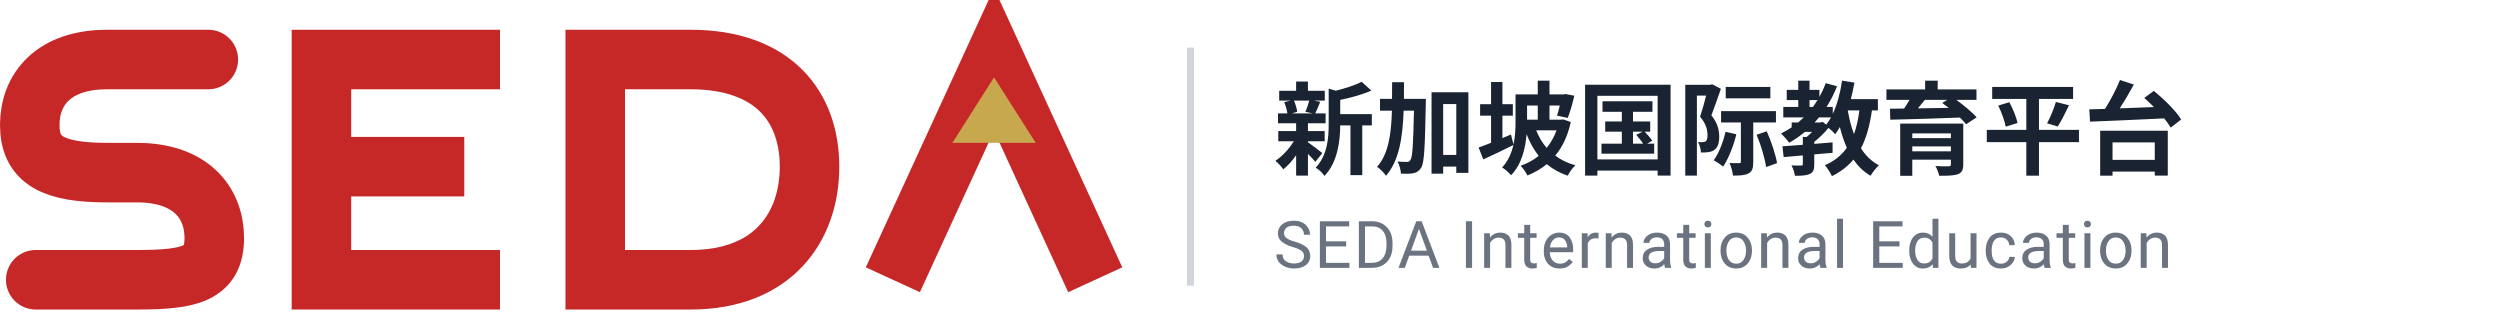
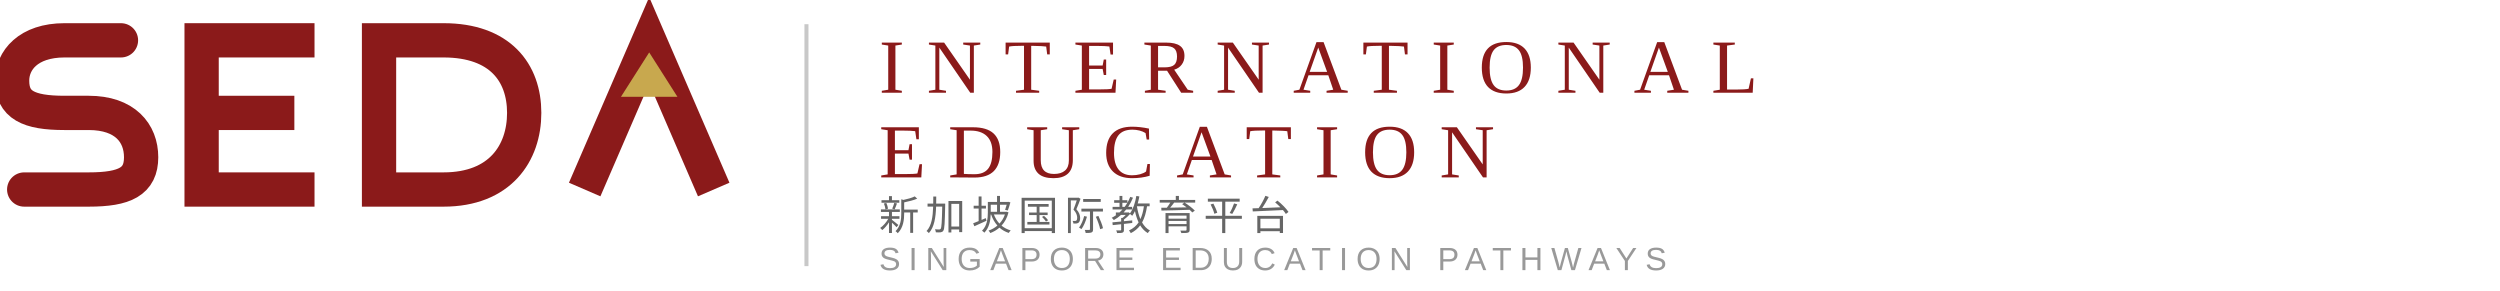
- <svg xmlns="http://www.w3.org/2000/svg" viewBox="0 0 420 56">
-   <g fill="none" stroke="#c62828" stroke-width="10">
-     <path d="M 35,10 H 18 C 9,10 5,15 5,21 C 5,27 9,29 18,29 H 23 C 32,29 36,34 36,40 C 36,46 32,47 23,47 H 6" stroke-linecap="round" stroke-linejoin="round" />
-     <path d="M 84,10 H 54 V 47 H 84" stroke-linejoin="miter" />
-     <line x1="54" y1="28" x2="78" y2="28" />
-     <path d="M 100,47 V 10 H 116 C 130,10 136,18 136,28 C 136,38 130,47 116,47 Z" stroke-linejoin="miter" />
-     <path d="M 150,47 L 167,10 L 184,47" stroke-linecap="butt" />
+ <svg xmlns="http://www.w3.org/2000/svg" viewBox="0 0 620 72">
+   <g fill="none" stroke="#8b1a1a" stroke-width="8.5">
+     <path d="M 30,10 H 16 C 7,10 3,15 3,20 C 3,26 7,28 16,28 H 22 C 31,28 35,33 35,39 C 35,45 31,47 22,47 H 6" stroke-linecap="round" stroke-linejoin="round" />
+     <path d="M 78,10 H 50 V 47 H 78" stroke-linejoin="miter" />
+     <line x1="50" y1="28" x2="73" y2="28" />
+     <path d="M 94,47 V 10 H 110 C 124,10 130,18 130,28 C 130,38 124,47 110,47 Z" stroke-linejoin="miter" />
+     <path d="M 145,47 L 161,10 L 177,47" stroke-linecap="butt" />
  </g>
-   <polygon fill="#c8a84e" points="167,13 174,24 160,24" />
-   <line x1="200" y1="8" x2="200" y2="48" stroke="#d1d5db" stroke-width="1.2" />
-   <text x="214" y="28" font-family="'PingFang SC', 'Noto Sans SC', 'Microsoft YaHei', 'Hiragino Sans GB', sans-serif" font-weight="600" font-size="17" fill="#1a2332">新加坡国际教育平台</text>
-   <text x="214" y="45" font-family="-apple-system, BlinkMacSystemFont, 'Segoe UI', Roboto, 'Helvetica Neue', sans-serif" font-weight="400" font-size="11" fill="#6b7280" letter-spacing="0.3">SEDA International Education</text>
+   <polygon fill="#c8a84e" points="161,13 168,24 154,24" />
+   <line x1="200" y1="6" x2="200" y2="66" stroke="#c8c8c8" stroke-width="1" />
+   <text x="218" y="23" font-family="'Times New Roman', 'Georgia', 'Noto Serif', serif" font-weight="400" font-size="19" fill="#8b1a1a" letter-spacing="5.5">INTERNATIONAL</text>
+   <text x="218" y="44" font-family="'Times New Roman', 'Georgia', 'Noto Serif', serif" font-weight="400" font-size="19" fill="#8b1a1a" letter-spacing="5.5">EDUCATION</text>
+   <text x="218" y="57" font-family="'PingFang SC', 'Noto Sans SC', 'Microsoft YaHei', 'Hiragino Sans GB', sans-serif" font-weight="400" font-size="10" fill="#666" letter-spacing="1.5">新加坡国际教育平台</text>
+   <text x="218" y="67" font-family="'Helvetica Neue', 'Arial', sans-serif" font-weight="300" font-size="8" fill="#999" letter-spacing="2">SINGAPORE EDUCATION PATHWAYS</text>
</svg>
